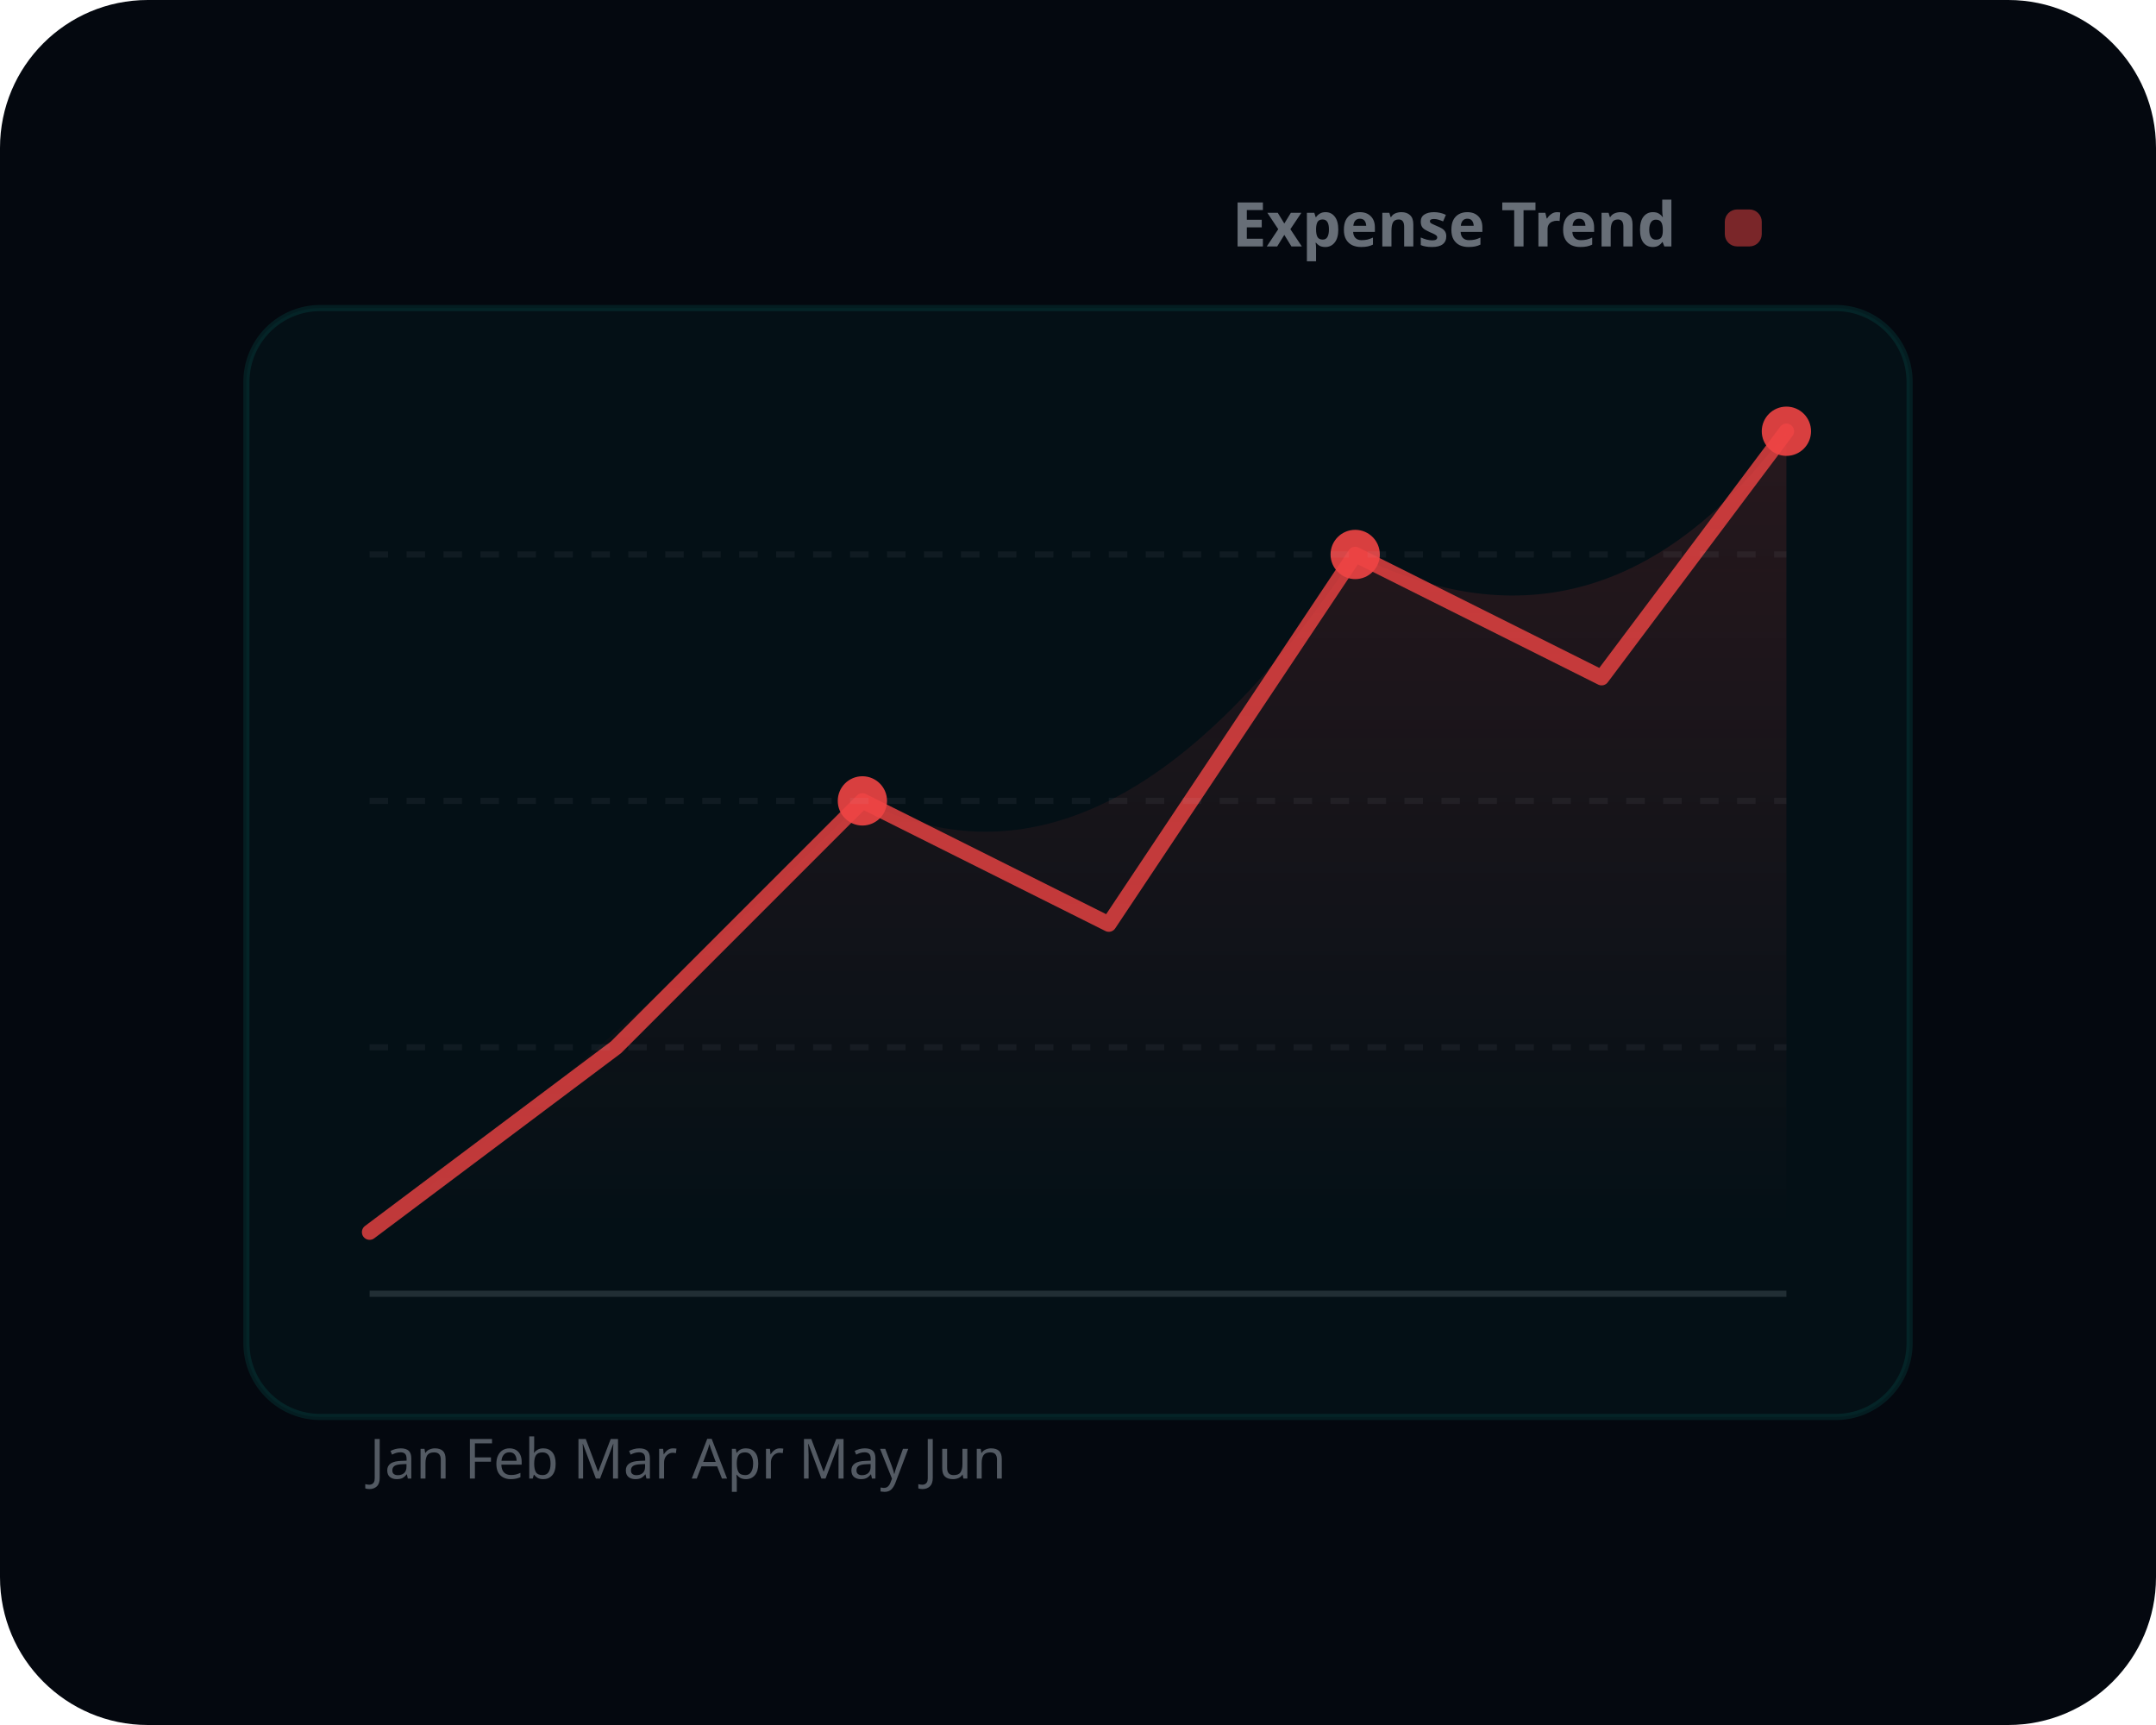
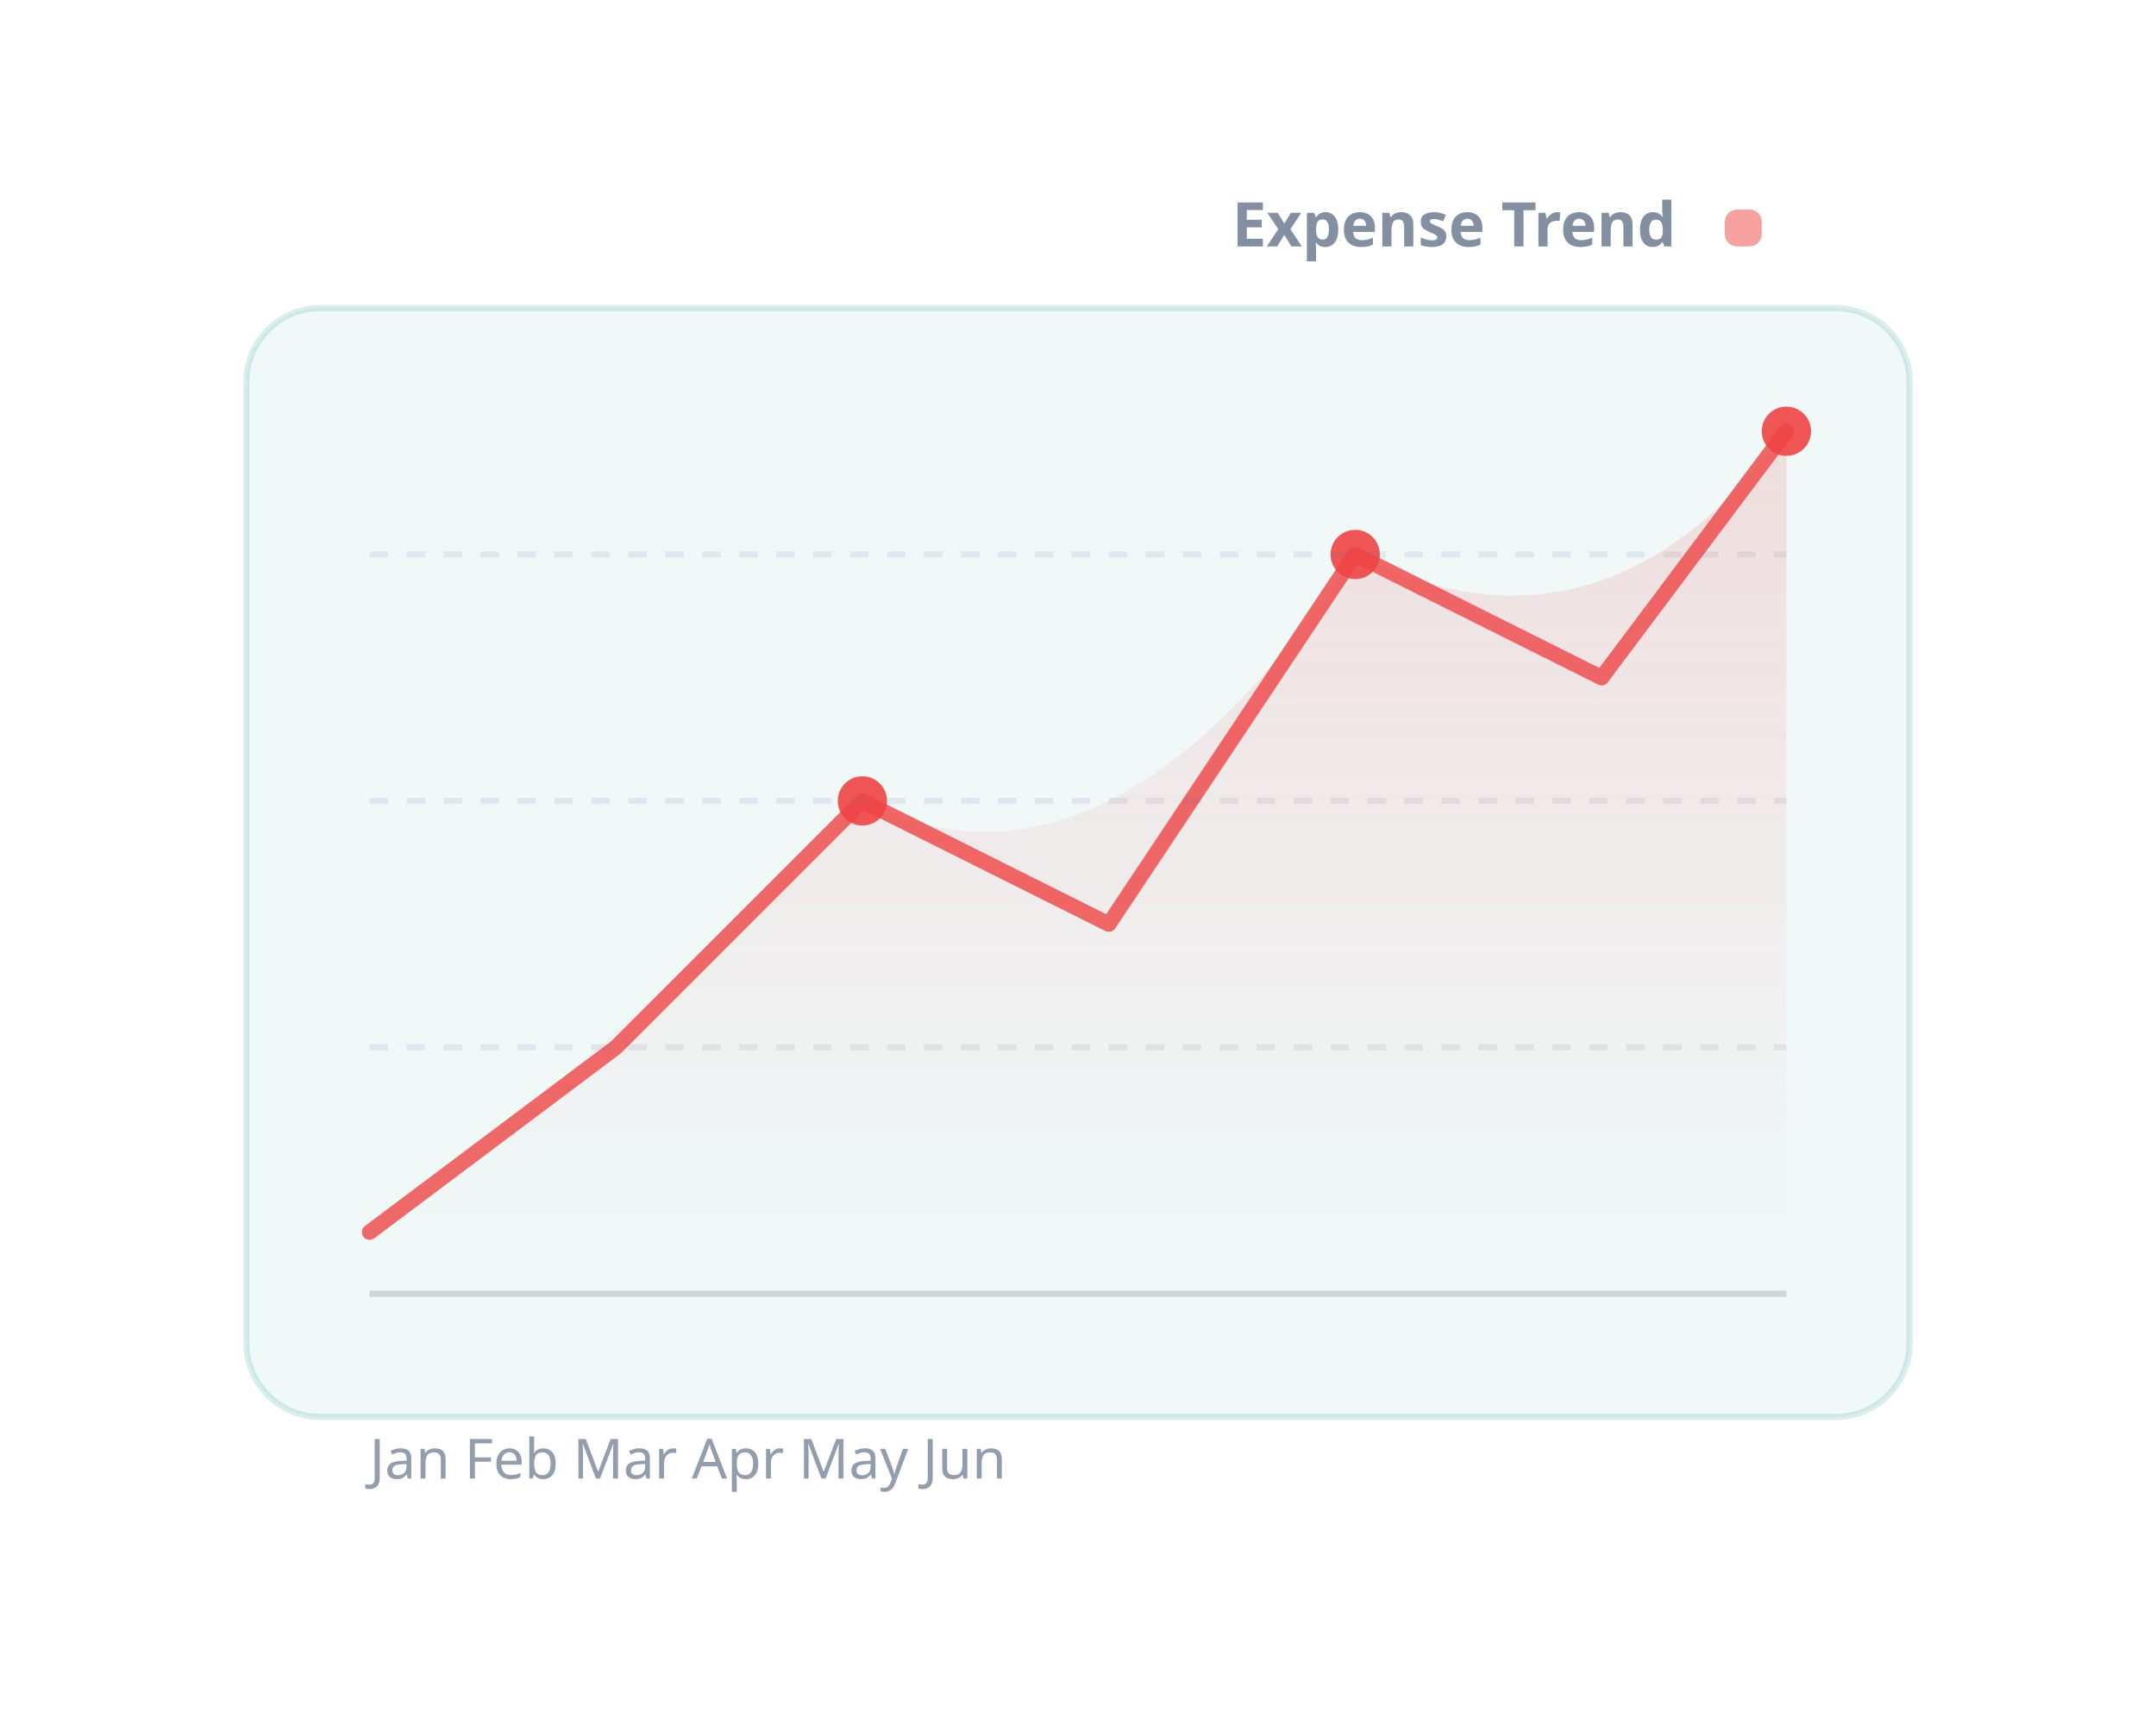
<svg xmlns="http://www.w3.org/2000/svg" viewBox="0 0 350 280" fill="none">
-   <rect width="350" height="280" rx="24" fill="#04080f" />
  <rect x="40" y="50" width="270" height="180" rx="12" fill="rgba(13,148,136,0.06)" stroke="rgba(13,148,136,0.15)" stroke-width="1" />
  <polyline points="60,200 100,170 140,130 180,150 220,90 260,110 290,70" stroke="#ef4444" stroke-width="2.5" stroke-linecap="round" stroke-linejoin="round" fill="none" opacity="0.8" />
  <path d="M60 200 Q100 170 140 130 Q180 150 220 90 Q260 110 290 70 L290 200 L60 200 Z" fill="url(#trendGrad)" opacity="0.15" />
  <defs>
    <linearGradient id="trendGrad" x1="0" y1="0" x2="0" y2="1">
      <stop offset="0%" stop-color="#ef4444" />
      <stop offset="100%" stop-color="#ef4444" stop-opacity="0" />
    </linearGradient>
  </defs>
  <circle cx="140" cy="130" r="4" fill="#ef4444" opacity="0.9" />
  <circle cx="220" cy="90" r="4" fill="#ef4444" opacity="0.9" />
  <circle cx="290" cy="70" r="4" fill="#ef4444" opacity="0.9" />
-   <line x1="60" y1="210" x2="290" y2="210" stroke="rgba(203,213,225,0.15)" stroke-width="1" />
-   <line x1="60" y1="170" x2="290" y2="170" stroke="rgba(203,213,225,0.06)" stroke-width="1" stroke-dasharray="3 3" />
-   <line x1="60" y1="130" x2="290" y2="130" stroke="rgba(203,213,225,0.06)" stroke-width="1" stroke-dasharray="3 3" />
-   <line x1="60" y1="90" x2="290" y2="90" stroke="rgba(203,213,225,0.06)" stroke-width="1" stroke-dasharray="3 3" />
-   <text x="60" y="240" fill="rgba(203,213,225,0.4)" font-size="9" font-family="system-ui">Jan  Feb  Mar  Apr  May  Jun</text>
-   <text x="200" y="40" fill="rgba(203,213,225,0.5)" font-size="10" font-weight="600" font-family="system-ui">Expense Trend</text>
+   <line x1="60" y1="210" x2="290" y2="210" stroke="rgba(100,116,139,0.25)" stroke-width="1" />
+   <line x1="60" y1="170" x2="290" y2="170" stroke="rgba(100,116,139,0.12)" stroke-width="1" stroke-dasharray="3 3" />
+   <line x1="60" y1="130" x2="290" y2="130" stroke="rgba(100,116,139,0.12)" stroke-width="1" stroke-dasharray="3 3" />
+   <line x1="60" y1="90" x2="290" y2="90" stroke="rgba(100,116,139,0.12)" stroke-width="1" stroke-dasharray="3 3" />
+   <text x="60" y="240" fill="#64748b" font-size="9" font-family="system-ui" opacity="0.7">Jan  Feb  Mar  Apr  May  Jun</text>
+   <text x="200" y="40" fill="#64748b" font-size="10" font-weight="600" font-family="system-ui" opacity="0.8">Expense Trend</text>
  <rect x="280" y="34" width="6" height="6" rx="2" fill="#ef4444" opacity="0.5" />
</svg>
